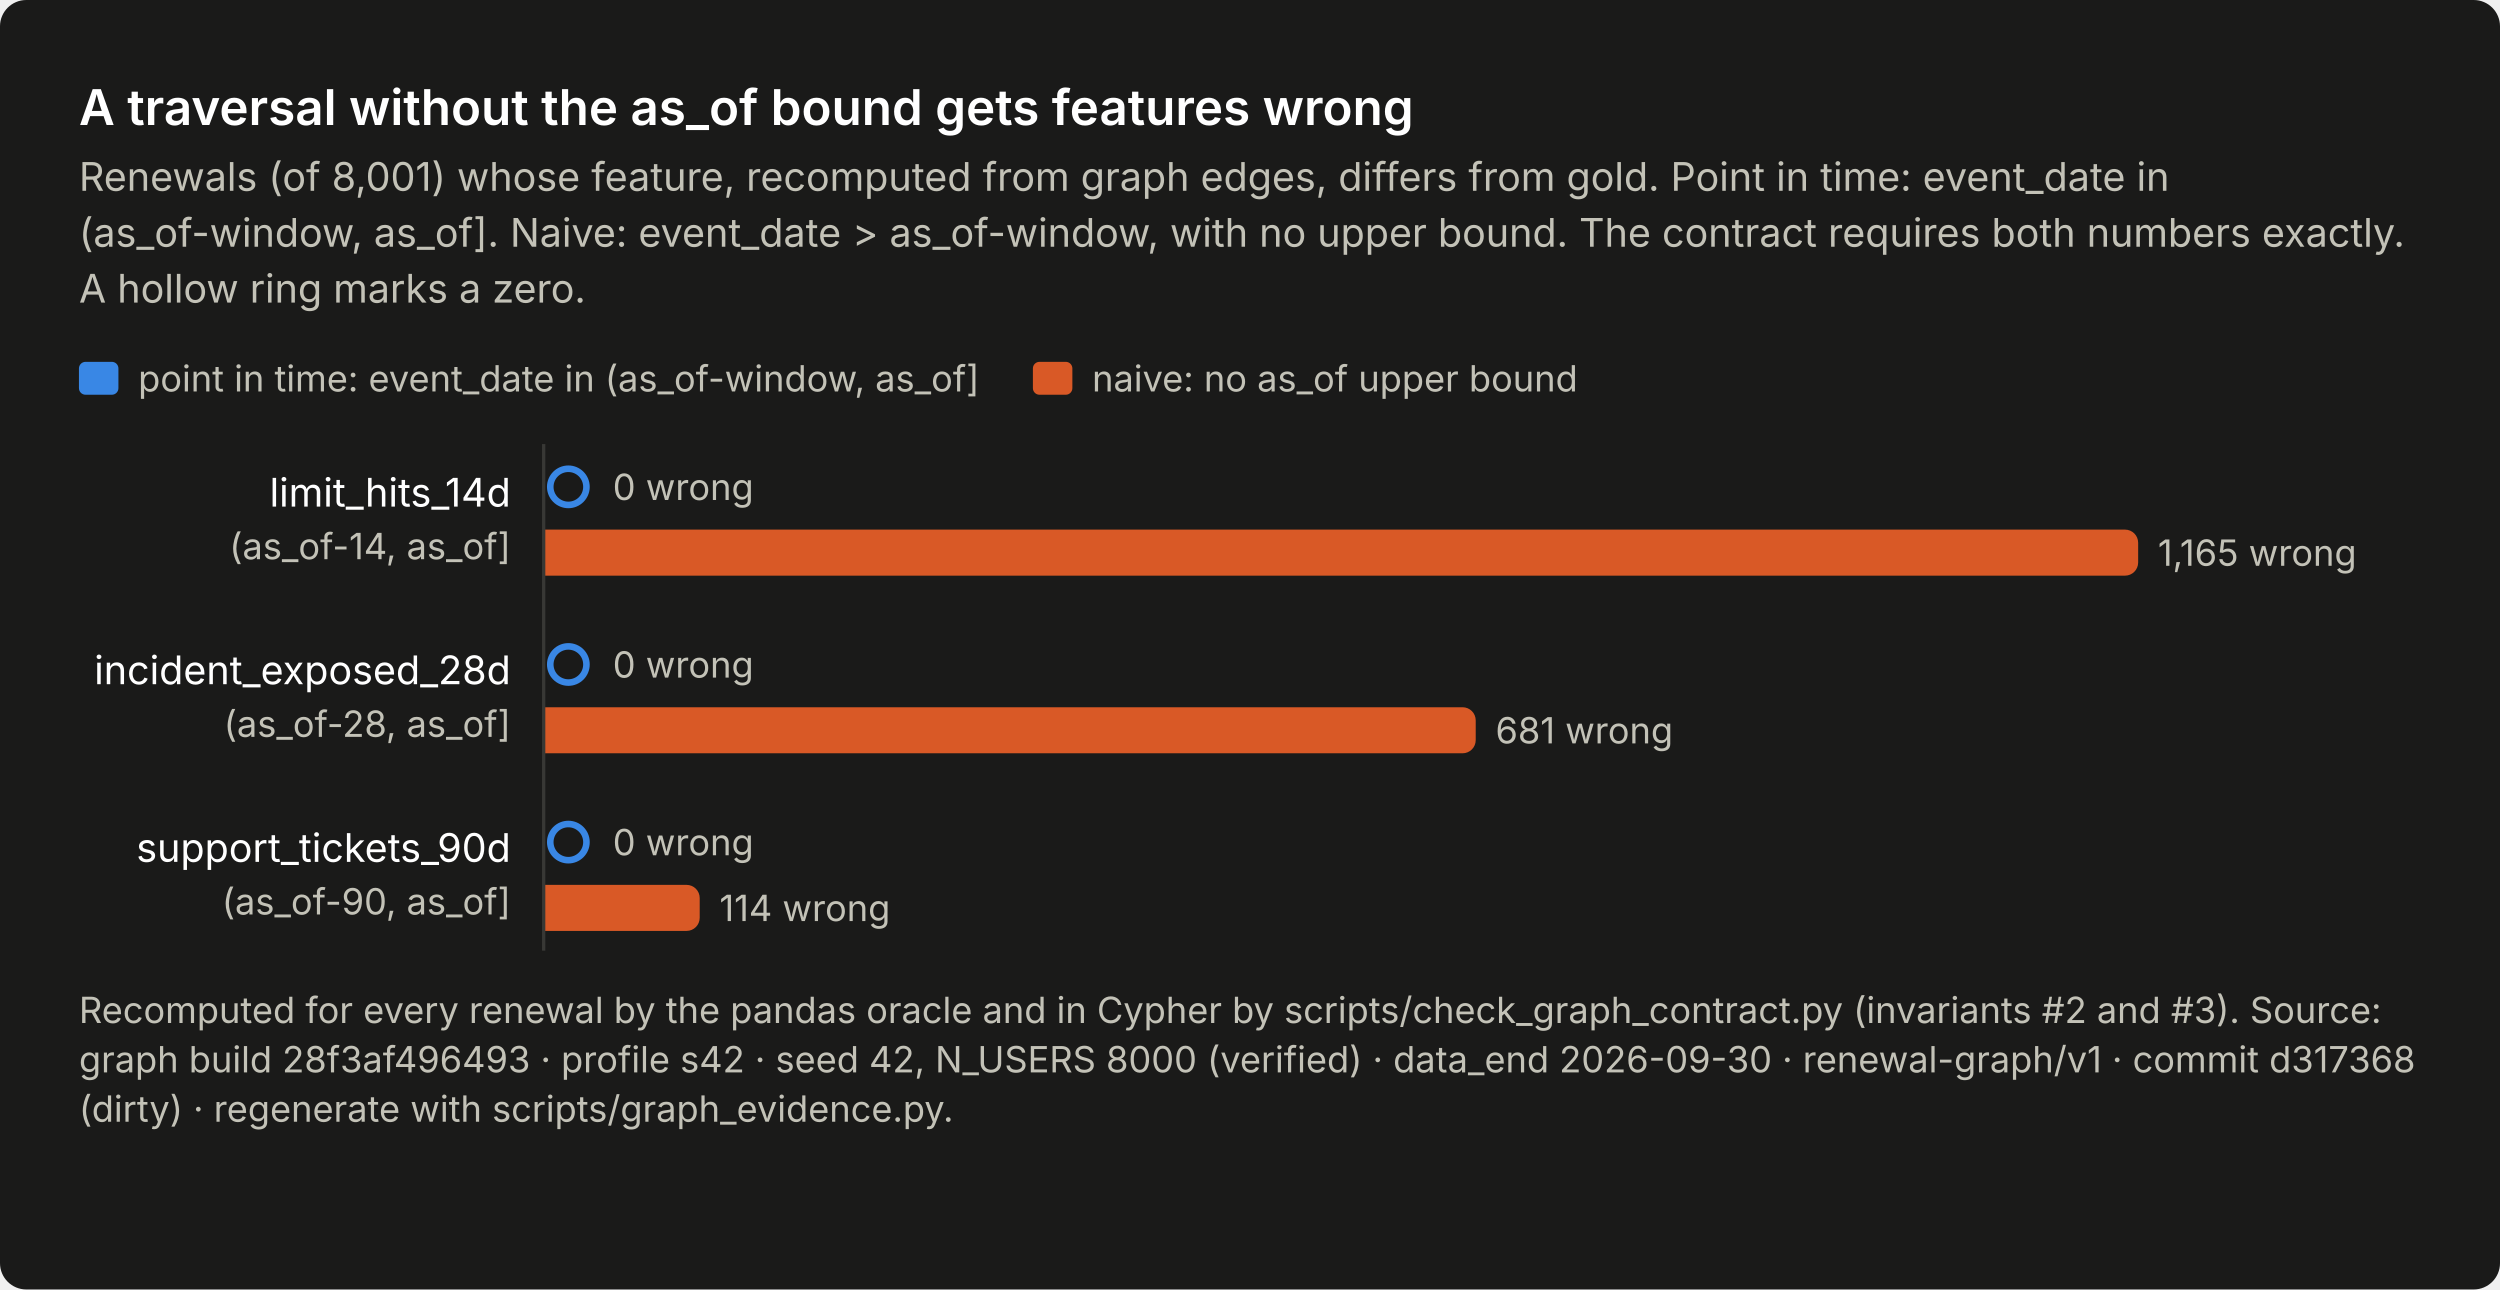
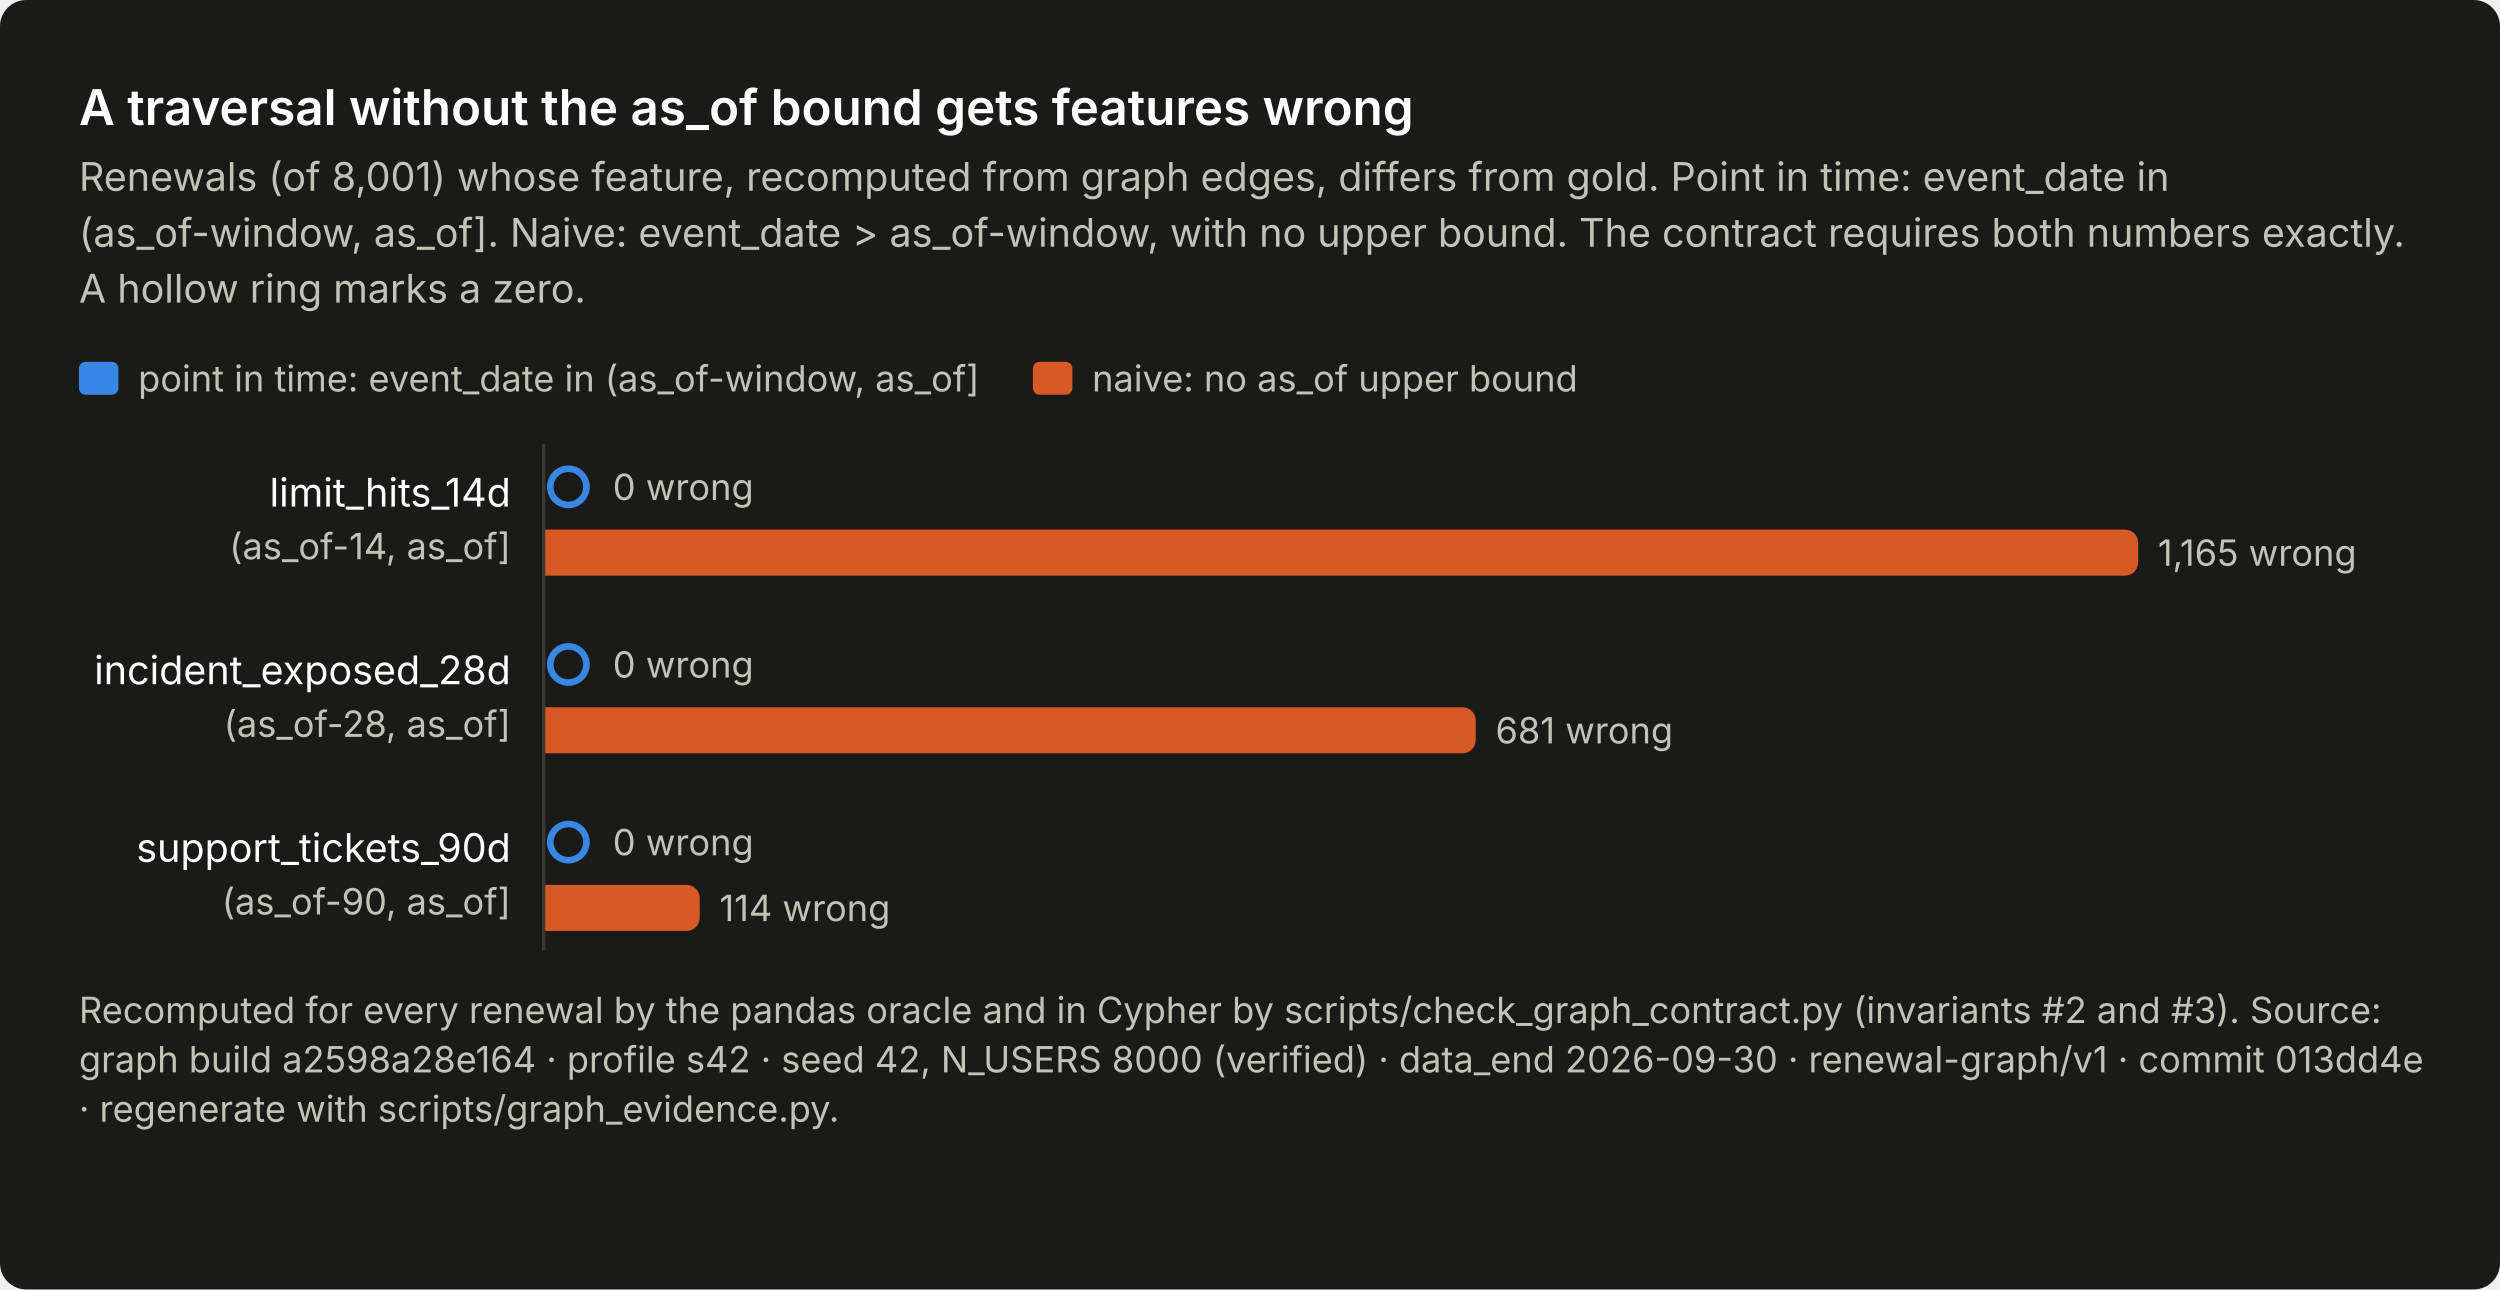
<svg xmlns="http://www.w3.org/2000/svg" width="760" height="392" viewBox="0 0 760 392" role="img" font-family="system-ui, -apple-system, 'Segoe UI', sans-serif">
  <rect width="760" height="392" rx="8" fill="#1a1a19" />
  <text x="24" y="38" font-size="15" fill="#ffffff" font-weight="600">A traversal without the as_of bound gets features wrong</text>
  <text x="24" y="58" font-size="12" fill="#c3c2b7">Renewals (of 8,001) whose feature, recomputed from graph edges, differs from gold. Point in time: event_date in</text>
  <text x="24" y="75" font-size="12" fill="#c3c2b7">(as_of-window, as_of]. Naive: event_date &gt; as_of-window, with no upper bound. The contract requires both numbers exactly.</text>
  <text x="24" y="92" font-size="12" fill="#c3c2b7">A hollow ring marks a zero.</text>
  <rect x="24" y="110" width="12" height="10" fill="#3987e5" rx="2" />
  <text x="42" y="119" font-size="11" fill="#c3c2b7">point in time: event_date in (as_of-window, as_of]</text>
  <rect x="314" y="110" width="12" height="10" fill="#d95926" rx="2" />
  <text x="332" y="119" font-size="11" fill="#c3c2b7">naive: no as_of upper bound</text>
  <text x="155.28" y="154" font-size="12" fill="#ffffff" text-anchor="end">limit_hits_14d</text>
  <text x="155.28" y="170" font-size="11" fill="#c3c2b7" text-anchor="end">(as_of-14, as_of]</text>
  <g>
    <circle cx="172.78" cy="148" r="5.5" fill="#1a1a19" stroke="#3987e5" stroke-width="2" />
    <text x="186.28" y="152" font-size="11" fill="#c3c2b7" font-variant-numeric="tabular-nums">0 wrong</text>
  </g>
  <g>
    <path d="M165.28 161H646A4 4 0 0 1 650 165V171A4 4 0 0 1 646 175H165.28Z" fill="#d95926" />
    <text x="656" y="172" font-size="11" fill="#c3c2b7" font-variant-numeric="tabular-nums">1,165 wrong</text>
  </g>
  <text x="155.28" y="208" font-size="12" fill="#ffffff" text-anchor="end">incident_exposed_28d</text>
  <text x="155.28" y="224" font-size="11" fill="#c3c2b7" text-anchor="end">(as_of-28, as_of]</text>
  <g>
    <circle cx="172.78" cy="202" r="5.5" fill="#1a1a19" stroke="#3987e5" stroke-width="2" />
    <text x="186.28" y="206" font-size="11" fill="#c3c2b7" font-variant-numeric="tabular-nums">0 wrong</text>
  </g>
  <g>
    <path d="M165.28 215H444.62A4 4 0 0 1 448.62 219V225A4 4 0 0 1 444.62 229H165.28Z" fill="#d95926" />
    <text x="454.62" y="226" font-size="11" fill="#c3c2b7" font-variant-numeric="tabular-nums">681 wrong</text>
  </g>
  <text x="155.28" y="262" font-size="12" fill="#ffffff" text-anchor="end">support_tickets_90d</text>
  <text x="155.28" y="278" font-size="11" fill="#c3c2b7" text-anchor="end">(as_of-90, as_of]</text>
  <g>
    <circle cx="172.78" cy="256" r="5.5" fill="#1a1a19" stroke="#3987e5" stroke-width="2" />
    <text x="186.28" y="260" font-size="11" fill="#c3c2b7" font-variant-numeric="tabular-nums">0 wrong</text>
  </g>
  <g>
    <path d="M165.28 269H208.71A4 4 0 0 1 212.71 273V279A4 4 0 0 1 208.71 283H165.28Z" fill="#d95926" />
    <text x="218.71" y="280" font-size="11" fill="#c3c2b7" font-variant-numeric="tabular-nums">114 wrong</text>
  </g>
  <line x1="165.28" y1="135" x2="165.28" y2="289" stroke="#383835" stroke-width="1" />
  <text x="24" y="311" font-size="11" fill="#c3c2b7">Recomputed for every renewal by the pandas oracle and in Cypher by scripts/check_graph_contract.py (invariants #2 and #3). Source:</text>
-   <text x="24" y="326" font-size="11" fill="#c3c2b7">graph build 28f3af496493 · profile s42 · seed 42, N_USERS 8000 (verified) · data_end 2026-09-30 · renewal-graph/v1 · commit d317368</text>
-   <text x="24" y="341" font-size="11" fill="#c3c2b7">(dirty) · regenerate with scripts/graph_evidence.py.</text>
+   <text x="24" y="326" font-size="11" fill="#c3c2b7">graph build a2598a28e164 · profile s42 · seed 42, N_USERS 8000 (verified) · data_end 2026-09-30 · renewal-graph/v1 · commit 013dd4e</text>
+   <text x="24" y="341" font-size="11" fill="#c3c2b7">· regenerate with scripts/graph_evidence.py.</text>
</svg>
